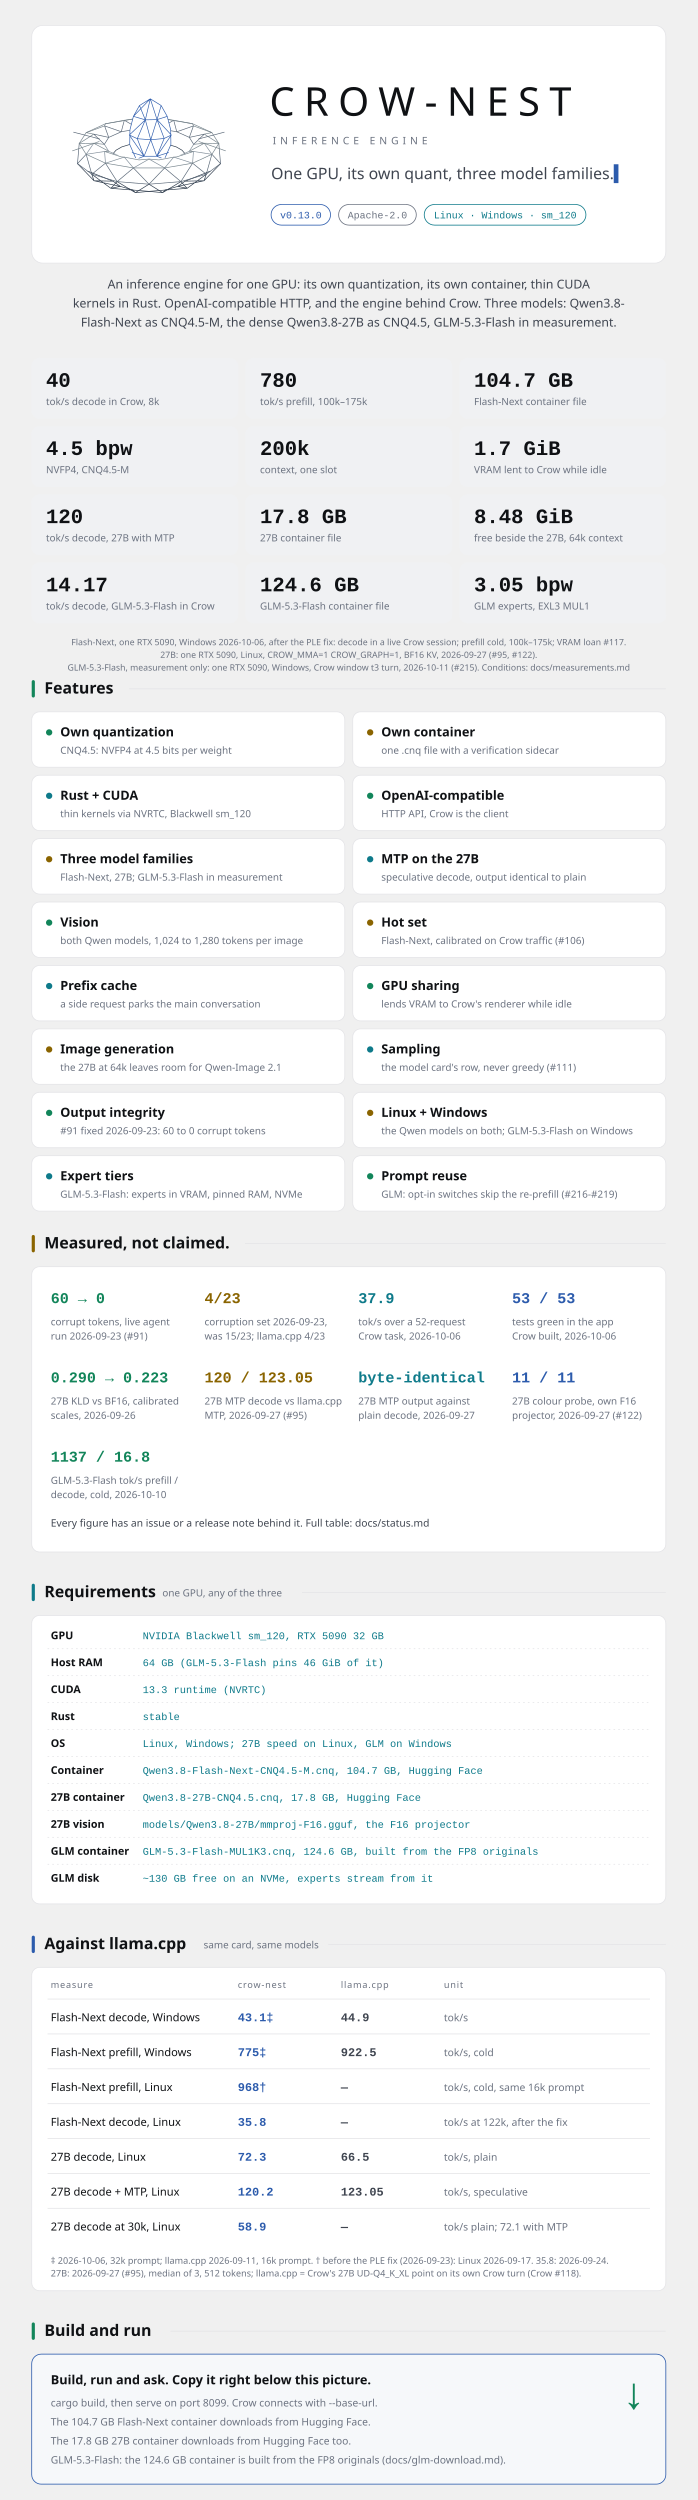
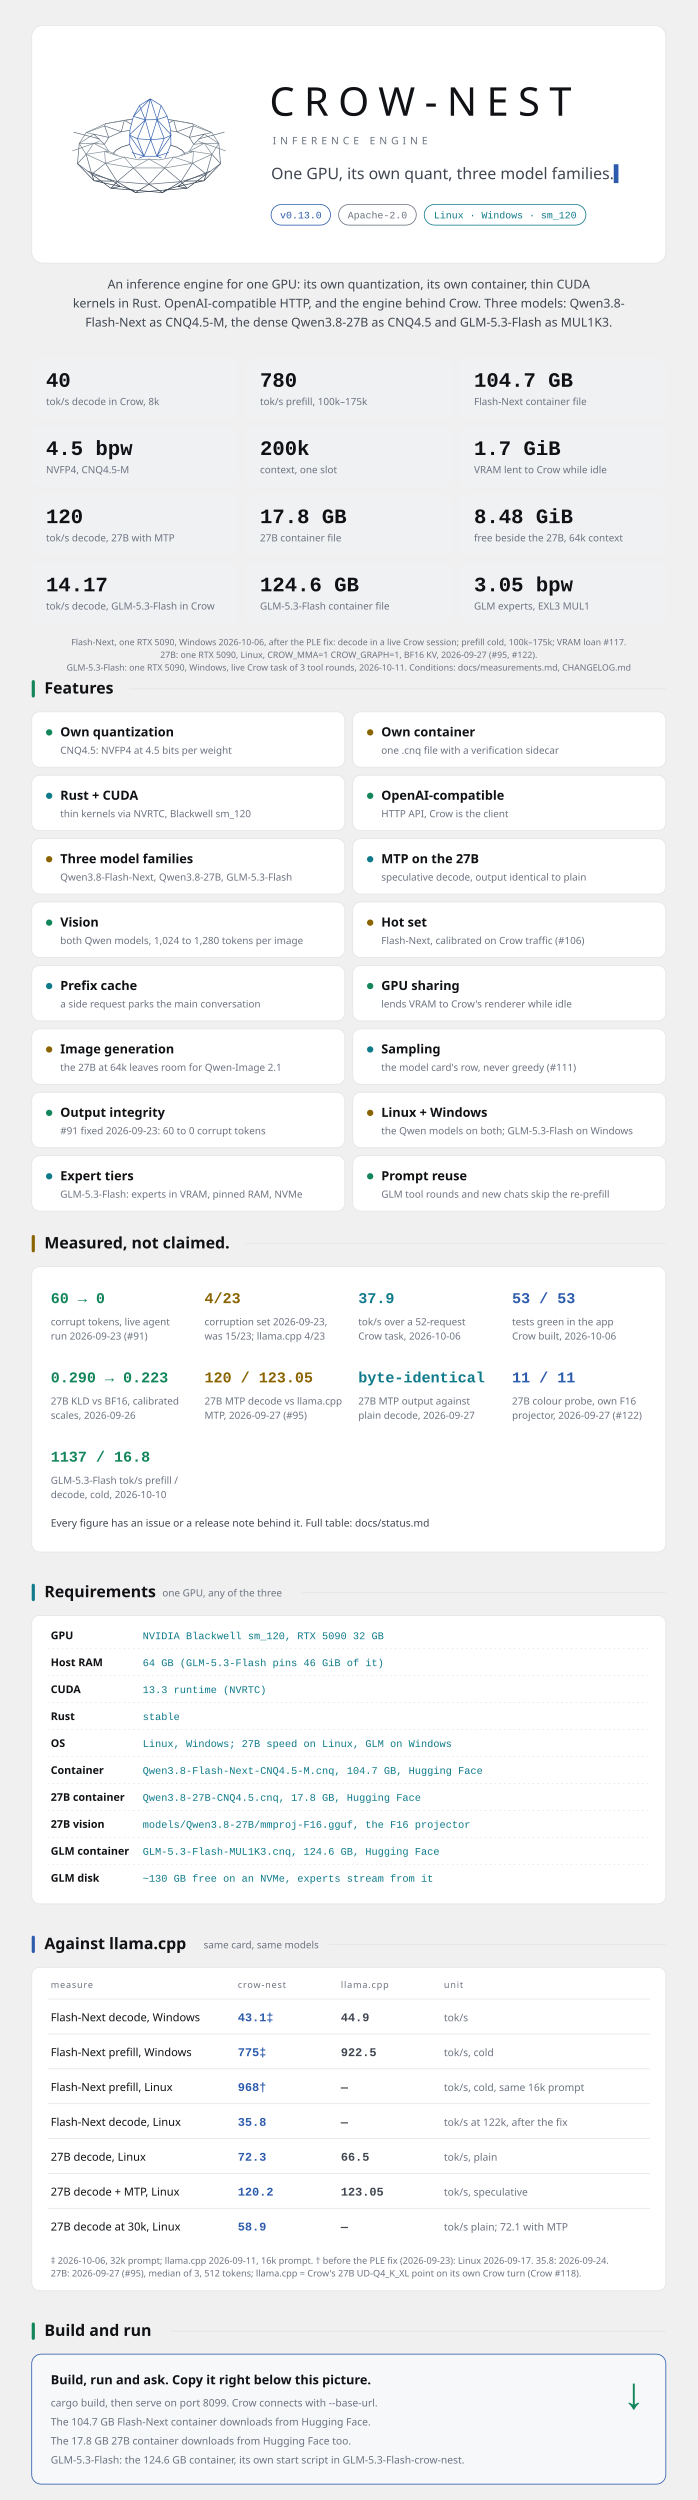
<svg xmlns="http://www.w3.org/2000/svg" viewBox="0 0 880 3154" width="880" height="3154" role="img" aria-label="crow-nest: one GPU, its own quant, three model families. Features, measurements, requirements.">
  <rect x="40" y="32" width="800" height="300" rx="14" fill="#ffffff" stroke="#e4e4e7" />
  <svg x="48" y="44" width="280" height="280" viewBox="0 0 1024 1024">
    <defs>
      <clipPath id="noegg">
        <path clip-rule="evenodd" d="M0 0H1024V1024H0ZM518.0 295.0 568.2 326.0 595.7 375.6 612.5 437.6 612.7 505.8 583.0 574.0 518.0 605.0 453.0 574.0 423.3 505.8 423.5 437.6 440.3 375.6 467.8 326.0Z" />
      </clipPath>
      <clipPath id="abovefront">
        <path d="M0 0H1024V479L774.0 479.0L767.4 500.0L716.8 537.8L625.7 564.0L512.0 573.3L398.3 564.0L307.2 537.8L256.6 500.0L250.0 479.0L0 479Z" />
      </clipPath>
    </defs>
    <g fill="none" stroke-width="3" stroke-linejoin="round" stroke-linecap="round">
      <path stroke="#283647" clip-path="url(#noegg)" d="M346 548 360 532 386 517 422 506 465 499 512 497 559 499 602 506 638 517 664 532 678 548" />
      <path stroke="#75838b" d="M718 505 767 500 698 537M698 537 717 538 640 563M640 563 626 564 558 577M558 577 512 573 466 577M466 577 398 564 384 563M384 563 307 538 326 537M326 537 257 500 306 505" />
      <path stroke="#576575" clip-path="url(#noegg)" d="M306 505 257 458 326 473M326 473 307 420 384 447M384 447 398 394 466 433M466 433 512 385 558 433M558 433 626 394 640 447M640 447 717 420 698 473M698 473 767 458 718 505" />
      <path stroke="#7f8c98" d="M767 500 802 551 717 538M717 538 713 592 626 564M626 564 584 614 512 573M512 573 440 614 398 564M398 564 311 592 307 538M307 538 222 551 257 500" />
      <path stroke="#75838b" clip-path="url(#noegg)" d="M257 500 190 501 257 458M257 458 222 451 307 420M307 420 311 410 398 394M398 394 440 388 512 385M512 385 584 388 626 394M626 394 713 410 717 420M717 420 802 451 767 458M767 458 834 501 767 500" />
      <path stroke="#576575" d="M834 501 842 594 802 551M802 551 776 643 713 592M713 592 659 677 584 614M584 614 512 689 440 614M440 614 365 677 311 592M311 592 248 643 222 551M222 551 182 594 190 501" />
      <path stroke="#283647" d="M842 594 766 673 776 643M776 643 688 708 659 677M659 677 575 728 512 689M512 689 449 728 365 677M365 677 336 708 248 643M248 643 258 673 182 594M794 629 678 675 766 673M766 673 645 699 688 708M688 708 586 716 575 728M575 728 512 722 449 728M449 728 438 716 336 708M336 708 379 699 258 673M258 673 346 675 230 629" />
      <path stroke="#576575" clip-path="url(#noegg)" d="M306 505 326 473 384 447 466 433 558 433 640 447 698 473 718 505" />
      <path stroke="#7f8c98" clip-path="url(#abovefront)" d="M718 505 698 537 640 563 558 577 466 577 384 563 326 537 306 505" />
      <path stroke="#75838b" clip-path="url(#noegg)" d="M190 501 222 451 311 410 440 388 584 388 713 410 802 451 834 501" />
      <path stroke="#75838b" d="M834 501 802 551 713 592 584 614 440 614 311 592 222 551 190 501" />
      <path stroke="#576575" d="M842 594 776 643 659 677 512 689 365 677 248 643 182 594" />
      <path stroke="#283647" d="M678 675 645 699 586 716 512 722 438 716 379 699 346 675" />
      <path stroke="#2c5bac" clip-path="url(#abovefront)" d="M440 376 495 392 549 391 596 376M421 462 458 479 520 484 582 478 615 462M434 543 489 560 548 560 602 543M440 376 518 295 495 392M518 295 549 391M468 326 495 392M568 326 549 391M421 462 495 392 458 479M495 392 520 484 549 391 582 478M549 391 615 462M458 479 489 560 520 484 548 560 582 478M421 462 489 560M615 462 548 560M489 560 453 574M548 560 583 574M518 295 568 326 596 376 612 438 613 506 583 574 518 605 453 574 423 506 424 438 440 376 468 326 518 295" />
      <path stroke="#75838b" d="M742 492 865 535" />
      <path stroke="#576575" clip-path="url(#noegg)" d="M741 480 859 449" />
      <path stroke="#75838b" d="M282 492 159 535" />
      <path stroke="#576575" clip-path="url(#noegg)" d="M283 480 164 449" />
    </g>
  </svg>
  <text x="340" y="146" font-family="-apple-system,BlinkMacSystemFont,'Segoe UI','Noto Sans',Helvetica,Arial,sans-serif" font-size="50" font-weight="300" fill="#0f1114" text-anchor="start" letter-spacing="12">CROW-NEST</text>
  <text x="344" y="182" font-family="-apple-system,BlinkMacSystemFont,'Segoe UI','Noto Sans',Helvetica,Arial,sans-serif" font-size="13" font-weight="400" fill="#6b7280" text-anchor="start" letter-spacing="5">INFERENCE ENGINE</text>
  <text x="342" y="226" font-family="-apple-system,BlinkMacSystemFont,'Segoe UI','Noto Sans',Helvetica,Arial,sans-serif" font-size="20" fill="#3f4550">One GPU, its own quant, three model families.<tspan fill="#2c5bac">▍<animate attributeName="opacity" values="1;1;0;0" keyTimes="0;.5;.5;1" dur="1.1s" repeatCount="indefinite" />
    </tspan>
  </text>
  <rect x="342" y="258" width="75" height="26" rx="13" fill="none" stroke="#2c5bac" />
  <text x="379.6" y="275.5" font-family="ui-monospace,SFMono-Regular,'SF Mono',Menlo,Consolas,'Liberation Mono',monospace" font-size="12.5" font-weight="400" fill="#2c5bac" text-anchor="middle" letter-spacing="0">v0.13.0</text>
  <rect x="427.2" y="258" width="98" height="26" rx="13" fill="none" stroke="#6b7280" />
  <text x="476.2" y="275.5" font-family="ui-monospace,SFMono-Regular,'SF Mono',Menlo,Consolas,'Liberation Mono',monospace" font-size="12.5" font-weight="400" fill="#6b7280" text-anchor="middle" letter-spacing="0">Apache-2.0</text>
  <rect x="535.2" y="258" width="204" height="26" rx="13" fill="none" stroke="#0e7a8a" />
  <text x="637.4" y="275.5" font-family="ui-monospace,SFMono-Regular,'SF Mono',Menlo,Consolas,'Liberation Mono',monospace" font-size="12.5" font-weight="400" fill="#0e7a8a" text-anchor="middle" letter-spacing="0">Linux · Windows · sm_120</text>
  <text x="440.0" y="364" font-family="-apple-system,BlinkMacSystemFont,'Segoe UI','Noto Sans',Helvetica,Arial,sans-serif" font-size="15.5" font-weight="400" fill="#3f4550" text-anchor="middle" letter-spacing="0">An inference engine for one GPU: its own quantization, its own container, thin CUDA</text>
  <text x="440.0" y="388" font-family="-apple-system,BlinkMacSystemFont,'Segoe UI','Noto Sans',Helvetica,Arial,sans-serif" font-size="15.5" font-weight="400" fill="#3f4550" text-anchor="middle" letter-spacing="0">kernels in Rust. OpenAI-compatible HTTP, and the engine behind Crow. Three models: Qwen3.8-</text>
-   <text x="440.0" y="412" font-family="-apple-system,BlinkMacSystemFont,'Segoe UI','Noto Sans',Helvetica,Arial,sans-serif" font-size="15.5" font-weight="400" fill="#3f4550" text-anchor="middle" letter-spacing="0">Flash-Next as CNQ4.5-M, the dense Qwen3.8-27B as CNQ4.5, GLM-5.3-Flash in measurement.</text>
+   <text x="440.0" y="412" font-family="-apple-system,BlinkMacSystemFont,'Segoe UI','Noto Sans',Helvetica,Arial,sans-serif" font-size="15.5" font-weight="400" fill="#3f4550" text-anchor="middle" letter-spacing="0">Flash-Next as CNQ4.5-M, the dense Qwen3.8-27B as CNQ4.5 and GLM-5.3-Flash as MUL1K3.</text>
  <rect x="40" y="452" width="260" height="76" rx="10" fill="#f0f1f3" stroke="#f0f1f3" />
  <text x="58" y="488" font-family="ui-monospace,SFMono-Regular,'SF Mono',Menlo,Consolas,'Liberation Mono',monospace" font-size="26" font-weight="600" fill="#0f1114" text-anchor="start" letter-spacing="0">40</text>
  <text x="58" y="511" font-family="-apple-system,BlinkMacSystemFont,'Segoe UI','Noto Sans',Helvetica,Arial,sans-serif" font-size="12.5" font-weight="400" fill="#6b7280" text-anchor="start" letter-spacing="0">tok/s decode in Crow, 8k</text>
  <rect x="310" y="452" width="260" height="76" rx="10" fill="#f0f1f3" stroke="#f0f1f3" />
  <text x="328" y="488" font-family="ui-monospace,SFMono-Regular,'SF Mono',Menlo,Consolas,'Liberation Mono',monospace" font-size="26" font-weight="600" fill="#0f1114" text-anchor="start" letter-spacing="0">780</text>
  <text x="328" y="511" font-family="-apple-system,BlinkMacSystemFont,'Segoe UI','Noto Sans',Helvetica,Arial,sans-serif" font-size="12.5" font-weight="400" fill="#6b7280" text-anchor="start" letter-spacing="0">tok/s prefill, 100k–175k</text>
  <rect x="580" y="452" width="260" height="76" rx="10" fill="#f0f1f3" stroke="#f0f1f3" />
  <text x="598" y="488" font-family="ui-monospace,SFMono-Regular,'SF Mono',Menlo,Consolas,'Liberation Mono',monospace" font-size="26" font-weight="600" fill="#0f1114" text-anchor="start" letter-spacing="0">104.7 GB</text>
  <text x="598" y="511" font-family="-apple-system,BlinkMacSystemFont,'Segoe UI','Noto Sans',Helvetica,Arial,sans-serif" font-size="12.5" font-weight="400" fill="#6b7280" text-anchor="start" letter-spacing="0">Flash-Next container file</text>
  <rect x="40" y="538" width="260" height="76" rx="10" fill="#f0f1f3" stroke="#f0f1f3" />
  <text x="58" y="574" font-family="ui-monospace,SFMono-Regular,'SF Mono',Menlo,Consolas,'Liberation Mono',monospace" font-size="26" font-weight="600" fill="#0f1114" text-anchor="start" letter-spacing="0">4.5 bpw</text>
  <text x="58" y="597" font-family="-apple-system,BlinkMacSystemFont,'Segoe UI','Noto Sans',Helvetica,Arial,sans-serif" font-size="12.5" font-weight="400" fill="#6b7280" text-anchor="start" letter-spacing="0">NVFP4, CNQ4.5-M</text>
  <rect x="310" y="538" width="260" height="76" rx="10" fill="#f0f1f3" stroke="#f0f1f3" />
  <text x="328" y="574" font-family="ui-monospace,SFMono-Regular,'SF Mono',Menlo,Consolas,'Liberation Mono',monospace" font-size="26" font-weight="600" fill="#0f1114" text-anchor="start" letter-spacing="0">200k</text>
  <text x="328" y="597" font-family="-apple-system,BlinkMacSystemFont,'Segoe UI','Noto Sans',Helvetica,Arial,sans-serif" font-size="12.5" font-weight="400" fill="#6b7280" text-anchor="start" letter-spacing="0">context, one slot</text>
  <rect x="580" y="538" width="260" height="76" rx="10" fill="#f0f1f3" stroke="#f0f1f3" />
  <text x="598" y="574" font-family="ui-monospace,SFMono-Regular,'SF Mono',Menlo,Consolas,'Liberation Mono',monospace" font-size="26" font-weight="600" fill="#0f1114" text-anchor="start" letter-spacing="0">1.7 GiB</text>
  <text x="598" y="597" font-family="-apple-system,BlinkMacSystemFont,'Segoe UI','Noto Sans',Helvetica,Arial,sans-serif" font-size="12.5" font-weight="400" fill="#6b7280" text-anchor="start" letter-spacing="0">VRAM lent to Crow while idle</text>
  <rect x="40" y="624" width="260" height="76" rx="10" fill="#f0f1f3" stroke="#f0f1f3" />
  <text x="58" y="660" font-family="ui-monospace,SFMono-Regular,'SF Mono',Menlo,Consolas,'Liberation Mono',monospace" font-size="26" font-weight="600" fill="#0f1114" text-anchor="start" letter-spacing="0">120</text>
  <text x="58" y="683" font-family="-apple-system,BlinkMacSystemFont,'Segoe UI','Noto Sans',Helvetica,Arial,sans-serif" font-size="12.5" font-weight="400" fill="#6b7280" text-anchor="start" letter-spacing="0">tok/s decode, 27B with MTP</text>
  <rect x="310" y="624" width="260" height="76" rx="10" fill="#f0f1f3" stroke="#f0f1f3" />
  <text x="328" y="660" font-family="ui-monospace,SFMono-Regular,'SF Mono',Menlo,Consolas,'Liberation Mono',monospace" font-size="26" font-weight="600" fill="#0f1114" text-anchor="start" letter-spacing="0">17.8 GB</text>
  <text x="328" y="683" font-family="-apple-system,BlinkMacSystemFont,'Segoe UI','Noto Sans',Helvetica,Arial,sans-serif" font-size="12.5" font-weight="400" fill="#6b7280" text-anchor="start" letter-spacing="0">27B container file</text>
  <rect x="580" y="624" width="260" height="76" rx="10" fill="#f0f1f3" stroke="#f0f1f3" />
  <text x="598" y="660" font-family="ui-monospace,SFMono-Regular,'SF Mono',Menlo,Consolas,'Liberation Mono',monospace" font-size="26" font-weight="600" fill="#0f1114" text-anchor="start" letter-spacing="0">8.48 GiB</text>
  <text x="598" y="683" font-family="-apple-system,BlinkMacSystemFont,'Segoe UI','Noto Sans',Helvetica,Arial,sans-serif" font-size="12.5" font-weight="400" fill="#6b7280" text-anchor="start" letter-spacing="0">free beside the 27B, 64k context</text>
  <rect x="40" y="710" width="260" height="76" rx="10" fill="#f0f1f3" stroke="#f0f1f3" />
  <text x="58" y="746" font-family="ui-monospace,SFMono-Regular,'SF Mono',Menlo,Consolas,'Liberation Mono',monospace" font-size="26" font-weight="600" fill="#0f1114" text-anchor="start" letter-spacing="0">14.17</text>
  <text x="58" y="769" font-family="-apple-system,BlinkMacSystemFont,'Segoe UI','Noto Sans',Helvetica,Arial,sans-serif" font-size="12.5" font-weight="400" fill="#6b7280" text-anchor="start" letter-spacing="0">tok/s decode, GLM-5.3-Flash in Crow</text>
  <rect x="310" y="710" width="260" height="76" rx="10" fill="#f0f1f3" stroke="#f0f1f3" />
  <text x="328" y="746" font-family="ui-monospace,SFMono-Regular,'SF Mono',Menlo,Consolas,'Liberation Mono',monospace" font-size="26" font-weight="600" fill="#0f1114" text-anchor="start" letter-spacing="0">124.6 GB</text>
  <text x="328" y="769" font-family="-apple-system,BlinkMacSystemFont,'Segoe UI','Noto Sans',Helvetica,Arial,sans-serif" font-size="12.5" font-weight="400" fill="#6b7280" text-anchor="start" letter-spacing="0">GLM-5.3-Flash container file</text>
  <rect x="580" y="710" width="260" height="76" rx="10" fill="#f0f1f3" stroke="#f0f1f3" />
  <text x="598" y="746" font-family="ui-monospace,SFMono-Regular,'SF Mono',Menlo,Consolas,'Liberation Mono',monospace" font-size="26" font-weight="600" fill="#0f1114" text-anchor="start" letter-spacing="0">3.05 bpw</text>
  <text x="598" y="769" font-family="-apple-system,BlinkMacSystemFont,'Segoe UI','Noto Sans',Helvetica,Arial,sans-serif" font-size="12.5" font-weight="400" fill="#6b7280" text-anchor="start" letter-spacing="0">GLM experts, EXL3 MUL1</text>
  <text x="440.0" y="814" font-family="-apple-system,BlinkMacSystemFont,'Segoe UI','Noto Sans',Helvetica,Arial,sans-serif" font-size="11" font-weight="400" fill="#6b7280" text-anchor="middle" letter-spacing="0">Flash-Next, one RTX 5090, Windows 2026-10-06, after the PLE fix: decode in a live Crow session; prefill cold, 100k–175k; VRAM loan #117.</text>
  <text x="440.0" y="830" font-family="-apple-system,BlinkMacSystemFont,'Segoe UI','Noto Sans',Helvetica,Arial,sans-serif" font-size="11" font-weight="400" fill="#6b7280" text-anchor="middle" letter-spacing="0">27B: one RTX 5090, Linux, CROW_MMA=1 CROW_GRAPH=1, BF16 KV, 2026-09-27 (#95, #122).</text>
-   <text x="440.0" y="846" font-family="-apple-system,BlinkMacSystemFont,'Segoe UI','Noto Sans',Helvetica,Arial,sans-serif" font-size="11" font-weight="400" fill="#6b7280" text-anchor="middle" letter-spacing="0">GLM-5.3-Flash, measurement only: one RTX 5090, Windows, Crow window t3 turn, 2026-10-11 (#215). Conditions: docs/measurements.md</text>
+   <text x="440.0" y="846" font-family="-apple-system,BlinkMacSystemFont,'Segoe UI','Noto Sans',Helvetica,Arial,sans-serif" font-size="11" font-weight="400" fill="#6b7280" text-anchor="middle" letter-spacing="0">GLM-5.3-Flash: one RTX 5090, Windows, live Crow task of 3 tool rounds, 2026-10-11. Conditions: docs/measurements.md, CHANGELOG.md</text>
  <rect x="40" y="858" width="4" height="22" rx="2" fill="#12855a" />
  <text x="56" y="875" font-family="-apple-system,BlinkMacSystemFont,'Segoe UI','Noto Sans',Helvetica,Arial,sans-serif" font-size="20" font-weight="600" fill="#0f1114" text-anchor="start" letter-spacing="0">Features</text>
  <line x1="163" y1="869" x2="840" y2="869" stroke="#e4e4e7" />
  <rect x="40" y="898" width="395" height="70" rx="10" fill="#ffffff" stroke="#e4e4e7" />
  <circle cx="62" cy="924" r="4" fill="#12855a" />
  <text x="76" y="929" font-family="-apple-system,BlinkMacSystemFont,'Segoe UI','Noto Sans',Helvetica,Arial,sans-serif" font-size="16" font-weight="600" fill="#0f1114" text-anchor="start" letter-spacing="0">Own quantization</text>
  <text x="76" y="951" font-family="-apple-system,BlinkMacSystemFont,'Segoe UI','Noto Sans',Helvetica,Arial,sans-serif" font-size="12.5" font-weight="400" fill="#6b7280" text-anchor="start" letter-spacing="0">CNQ4.5: NVFP4 at 4.5 bits per weight</text>
  <rect x="445" y="898" width="395" height="70" rx="10" fill="#ffffff" stroke="#e4e4e7" />
  <circle cx="467" cy="924" r="4" fill="#8a6400" />
  <text x="481" y="929" font-family="-apple-system,BlinkMacSystemFont,'Segoe UI','Noto Sans',Helvetica,Arial,sans-serif" font-size="16" font-weight="600" fill="#0f1114" text-anchor="start" letter-spacing="0">Own container</text>
  <text x="481" y="951" font-family="-apple-system,BlinkMacSystemFont,'Segoe UI','Noto Sans',Helvetica,Arial,sans-serif" font-size="12.5" font-weight="400" fill="#6b7280" text-anchor="start" letter-spacing="0">one .cnq file with a verification sidecar</text>
  <rect x="40" y="978" width="395" height="70" rx="10" fill="#ffffff" stroke="#e4e4e7" />
  <circle cx="62" cy="1004" r="4" fill="#0e7a8a" />
  <text x="76" y="1009" font-family="-apple-system,BlinkMacSystemFont,'Segoe UI','Noto Sans',Helvetica,Arial,sans-serif" font-size="16" font-weight="600" fill="#0f1114" text-anchor="start" letter-spacing="0">Rust + CUDA</text>
  <text x="76" y="1031" font-family="-apple-system,BlinkMacSystemFont,'Segoe UI','Noto Sans',Helvetica,Arial,sans-serif" font-size="12.5" font-weight="400" fill="#6b7280" text-anchor="start" letter-spacing="0">thin kernels via NVRTC, Blackwell sm_120</text>
  <rect x="445" y="978" width="395" height="70" rx="10" fill="#ffffff" stroke="#e4e4e7" />
  <circle cx="467" cy="1004" r="4" fill="#12855a" />
  <text x="481" y="1009" font-family="-apple-system,BlinkMacSystemFont,'Segoe UI','Noto Sans',Helvetica,Arial,sans-serif" font-size="16" font-weight="600" fill="#0f1114" text-anchor="start" letter-spacing="0">OpenAI-compatible</text>
  <text x="481" y="1031" font-family="-apple-system,BlinkMacSystemFont,'Segoe UI','Noto Sans',Helvetica,Arial,sans-serif" font-size="12.5" font-weight="400" fill="#6b7280" text-anchor="start" letter-spacing="0">HTTP API, Crow is the client</text>
  <rect x="40" y="1058" width="395" height="70" rx="10" fill="#ffffff" stroke="#e4e4e7" />
  <circle cx="62" cy="1084" r="4" fill="#8a6400" />
  <text x="76" y="1089" font-family="-apple-system,BlinkMacSystemFont,'Segoe UI','Noto Sans',Helvetica,Arial,sans-serif" font-size="16" font-weight="600" fill="#0f1114" text-anchor="start" letter-spacing="0">Three model families</text>
-   <text x="76" y="1111" font-family="-apple-system,BlinkMacSystemFont,'Segoe UI','Noto Sans',Helvetica,Arial,sans-serif" font-size="12.5" font-weight="400" fill="#6b7280" text-anchor="start" letter-spacing="0">Flash-Next, 27B; GLM-5.3-Flash in measurement</text>
+   <text x="76" y="1111" font-family="-apple-system,BlinkMacSystemFont,'Segoe UI','Noto Sans',Helvetica,Arial,sans-serif" font-size="12.5" font-weight="400" fill="#6b7280" text-anchor="start" letter-spacing="0">Qwen3.8-Flash-Next, Qwen3.8-27B, GLM-5.3-Flash</text>
  <rect x="445" y="1058" width="395" height="70" rx="10" fill="#ffffff" stroke="#e4e4e7" />
  <circle cx="467" cy="1084" r="4" fill="#0e7a8a" />
  <text x="481" y="1089" font-family="-apple-system,BlinkMacSystemFont,'Segoe UI','Noto Sans',Helvetica,Arial,sans-serif" font-size="16" font-weight="600" fill="#0f1114" text-anchor="start" letter-spacing="0">MTP on the 27B</text>
  <text x="481" y="1111" font-family="-apple-system,BlinkMacSystemFont,'Segoe UI','Noto Sans',Helvetica,Arial,sans-serif" font-size="12.5" font-weight="400" fill="#6b7280" text-anchor="start" letter-spacing="0">speculative decode, output identical to plain</text>
  <rect x="40" y="1138" width="395" height="70" rx="10" fill="#ffffff" stroke="#e4e4e7" />
  <circle cx="62" cy="1164" r="4" fill="#12855a" />
  <text x="76" y="1169" font-family="-apple-system,BlinkMacSystemFont,'Segoe UI','Noto Sans',Helvetica,Arial,sans-serif" font-size="16" font-weight="600" fill="#0f1114" text-anchor="start" letter-spacing="0">Vision</text>
  <text x="76" y="1191" font-family="-apple-system,BlinkMacSystemFont,'Segoe UI','Noto Sans',Helvetica,Arial,sans-serif" font-size="12.5" font-weight="400" fill="#6b7280" text-anchor="start" letter-spacing="0">both Qwen models, 1,024 to 1,280 tokens per image</text>
  <rect x="445" y="1138" width="395" height="70" rx="10" fill="#ffffff" stroke="#e4e4e7" />
  <circle cx="467" cy="1164" r="4" fill="#8a6400" />
  <text x="481" y="1169" font-family="-apple-system,BlinkMacSystemFont,'Segoe UI','Noto Sans',Helvetica,Arial,sans-serif" font-size="16" font-weight="600" fill="#0f1114" text-anchor="start" letter-spacing="0">Hot set</text>
  <text x="481" y="1191" font-family="-apple-system,BlinkMacSystemFont,'Segoe UI','Noto Sans',Helvetica,Arial,sans-serif" font-size="12.5" font-weight="400" fill="#6b7280" text-anchor="start" letter-spacing="0">Flash-Next, calibrated on Crow traffic (#106)</text>
  <rect x="40" y="1218" width="395" height="70" rx="10" fill="#ffffff" stroke="#e4e4e7" />
  <circle cx="62" cy="1244" r="4" fill="#0e7a8a" />
  <text x="76" y="1249" font-family="-apple-system,BlinkMacSystemFont,'Segoe UI','Noto Sans',Helvetica,Arial,sans-serif" font-size="16" font-weight="600" fill="#0f1114" text-anchor="start" letter-spacing="0">Prefix cache</text>
  <text x="76" y="1271" font-family="-apple-system,BlinkMacSystemFont,'Segoe UI','Noto Sans',Helvetica,Arial,sans-serif" font-size="12.5" font-weight="400" fill="#6b7280" text-anchor="start" letter-spacing="0">a side request parks the main conversation</text>
  <rect x="445" y="1218" width="395" height="70" rx="10" fill="#ffffff" stroke="#e4e4e7" />
  <circle cx="467" cy="1244" r="4" fill="#12855a" />
  <text x="481" y="1249" font-family="-apple-system,BlinkMacSystemFont,'Segoe UI','Noto Sans',Helvetica,Arial,sans-serif" font-size="16" font-weight="600" fill="#0f1114" text-anchor="start" letter-spacing="0">GPU sharing</text>
  <text x="481" y="1271" font-family="-apple-system,BlinkMacSystemFont,'Segoe UI','Noto Sans',Helvetica,Arial,sans-serif" font-size="12.5" font-weight="400" fill="#6b7280" text-anchor="start" letter-spacing="0">lends VRAM to Crow's renderer while idle</text>
  <rect x="40" y="1298" width="395" height="70" rx="10" fill="#ffffff" stroke="#e4e4e7" />
  <circle cx="62" cy="1324" r="4" fill="#8a6400" />
  <text x="76" y="1329" font-family="-apple-system,BlinkMacSystemFont,'Segoe UI','Noto Sans',Helvetica,Arial,sans-serif" font-size="16" font-weight="600" fill="#0f1114" text-anchor="start" letter-spacing="0">Image generation</text>
  <text x="76" y="1351" font-family="-apple-system,BlinkMacSystemFont,'Segoe UI','Noto Sans',Helvetica,Arial,sans-serif" font-size="12.5" font-weight="400" fill="#6b7280" text-anchor="start" letter-spacing="0">the 27B at 64k leaves room for Qwen-Image 2.1</text>
  <rect x="445" y="1298" width="395" height="70" rx="10" fill="#ffffff" stroke="#e4e4e7" />
  <circle cx="467" cy="1324" r="4" fill="#0e7a8a" />
  <text x="481" y="1329" font-family="-apple-system,BlinkMacSystemFont,'Segoe UI','Noto Sans',Helvetica,Arial,sans-serif" font-size="16" font-weight="600" fill="#0f1114" text-anchor="start" letter-spacing="0">Sampling</text>
  <text x="481" y="1351" font-family="-apple-system,BlinkMacSystemFont,'Segoe UI','Noto Sans',Helvetica,Arial,sans-serif" font-size="12.5" font-weight="400" fill="#6b7280" text-anchor="start" letter-spacing="0">the model card's row, never greedy (#111)</text>
  <rect x="40" y="1378" width="395" height="70" rx="10" fill="#ffffff" stroke="#e4e4e7" />
  <circle cx="62" cy="1404" r="4" fill="#12855a" />
  <text x="76" y="1409" font-family="-apple-system,BlinkMacSystemFont,'Segoe UI','Noto Sans',Helvetica,Arial,sans-serif" font-size="16" font-weight="600" fill="#0f1114" text-anchor="start" letter-spacing="0">Output integrity</text>
  <text x="76" y="1431" font-family="-apple-system,BlinkMacSystemFont,'Segoe UI','Noto Sans',Helvetica,Arial,sans-serif" font-size="12.5" font-weight="400" fill="#6b7280" text-anchor="start" letter-spacing="0">#91 fixed 2026-09-23: 60 to 0 corrupt tokens</text>
  <rect x="445" y="1378" width="395" height="70" rx="10" fill="#ffffff" stroke="#e4e4e7" />
  <circle cx="467" cy="1404" r="4" fill="#8a6400" />
  <text x="481" y="1409" font-family="-apple-system,BlinkMacSystemFont,'Segoe UI','Noto Sans',Helvetica,Arial,sans-serif" font-size="16" font-weight="600" fill="#0f1114" text-anchor="start" letter-spacing="0">Linux + Windows</text>
  <text x="481" y="1431" font-family="-apple-system,BlinkMacSystemFont,'Segoe UI','Noto Sans',Helvetica,Arial,sans-serif" font-size="12.5" font-weight="400" fill="#6b7280" text-anchor="start" letter-spacing="0">the Qwen models on both; GLM-5.3-Flash on Windows</text>
  <rect x="40" y="1458" width="395" height="70" rx="10" fill="#ffffff" stroke="#e4e4e7" />
  <circle cx="62" cy="1484" r="4" fill="#0e7a8a" />
  <text x="76" y="1489" font-family="-apple-system,BlinkMacSystemFont,'Segoe UI','Noto Sans',Helvetica,Arial,sans-serif" font-size="16" font-weight="600" fill="#0f1114" text-anchor="start" letter-spacing="0">Expert tiers</text>
  <text x="76" y="1511" font-family="-apple-system,BlinkMacSystemFont,'Segoe UI','Noto Sans',Helvetica,Arial,sans-serif" font-size="12.5" font-weight="400" fill="#6b7280" text-anchor="start" letter-spacing="0">GLM-5.3-Flash: experts in VRAM, pinned RAM, NVMe</text>
  <rect x="445" y="1458" width="395" height="70" rx="10" fill="#ffffff" stroke="#e4e4e7" />
  <circle cx="467" cy="1484" r="4" fill="#12855a" />
  <text x="481" y="1489" font-family="-apple-system,BlinkMacSystemFont,'Segoe UI','Noto Sans',Helvetica,Arial,sans-serif" font-size="16" font-weight="600" fill="#0f1114" text-anchor="start" letter-spacing="0">Prompt reuse</text>
-   <text x="481" y="1511" font-family="-apple-system,BlinkMacSystemFont,'Segoe UI','Noto Sans',Helvetica,Arial,sans-serif" font-size="12.5" font-weight="400" fill="#6b7280" text-anchor="start" letter-spacing="0">GLM: opt-in switches skip the re-prefill (#216-#219)</text>
+   <text x="481" y="1511" font-family="-apple-system,BlinkMacSystemFont,'Segoe UI','Noto Sans',Helvetica,Arial,sans-serif" font-size="12.5" font-weight="400" fill="#6b7280" text-anchor="start" letter-spacing="0">GLM tool rounds and new chats skip the re-prefill</text>
  <rect x="40" y="1558" width="4" height="22" rx="2" fill="#8a6400" />
  <text x="56" y="1575" font-family="-apple-system,BlinkMacSystemFont,'Segoe UI','Noto Sans',Helvetica,Arial,sans-serif" font-size="20" font-weight="600" fill="#0f1114" text-anchor="start" letter-spacing="0">Measured, not claimed.</text>
  <line x1="309" y1="1569" x2="840" y2="1569" stroke="#e4e4e7" />
  <rect x="40" y="1598" width="800" height="360" rx="10" fill="#ffffff" stroke="#e4e4e7" />
  <text x="64" y="1644" font-family="ui-monospace,SFMono-Regular,'SF Mono',Menlo,Consolas,'Liberation Mono',monospace" font-size="19" font-weight="600" fill="#12855a" text-anchor="start" letter-spacing="0">60 → 0</text>
  <text x="64" y="1672" font-family="-apple-system,BlinkMacSystemFont,'Segoe UI','Noto Sans',Helvetica,Arial,sans-serif" font-size="12.5" font-weight="400" fill="#6b7280" text-anchor="start" letter-spacing="0">corrupt tokens, live agent</text>
  <text x="64" y="1690" font-family="-apple-system,BlinkMacSystemFont,'Segoe UI','Noto Sans',Helvetica,Arial,sans-serif" font-size="12.5" font-weight="400" fill="#6b7280" text-anchor="start" letter-spacing="0">run 2026-09-23 (#91)</text>
  <text x="258" y="1644" font-family="ui-monospace,SFMono-Regular,'SF Mono',Menlo,Consolas,'Liberation Mono',monospace" font-size="19" font-weight="600" fill="#8a6400" text-anchor="start" letter-spacing="0">4/23</text>
  <text x="258" y="1672" font-family="-apple-system,BlinkMacSystemFont,'Segoe UI','Noto Sans',Helvetica,Arial,sans-serif" font-size="12.5" font-weight="400" fill="#6b7280" text-anchor="start" letter-spacing="0">corruption set 2026-09-23,</text>
  <text x="258" y="1690" font-family="-apple-system,BlinkMacSystemFont,'Segoe UI','Noto Sans',Helvetica,Arial,sans-serif" font-size="12.5" font-weight="400" fill="#6b7280" text-anchor="start" letter-spacing="0">was 15/23; llama.cpp 4/23</text>
  <text x="452" y="1644" font-family="ui-monospace,SFMono-Regular,'SF Mono',Menlo,Consolas,'Liberation Mono',monospace" font-size="19" font-weight="600" fill="#0e7a8a" text-anchor="start" letter-spacing="0">37.9</text>
  <text x="452" y="1672" font-family="-apple-system,BlinkMacSystemFont,'Segoe UI','Noto Sans',Helvetica,Arial,sans-serif" font-size="12.5" font-weight="400" fill="#6b7280" text-anchor="start" letter-spacing="0">tok/s over a 52-request</text>
  <text x="452" y="1690" font-family="-apple-system,BlinkMacSystemFont,'Segoe UI','Noto Sans',Helvetica,Arial,sans-serif" font-size="12.5" font-weight="400" fill="#6b7280" text-anchor="start" letter-spacing="0">Crow task, 2026-10-06</text>
  <text x="646" y="1644" font-family="ui-monospace,SFMono-Regular,'SF Mono',Menlo,Consolas,'Liberation Mono',monospace" font-size="19" font-weight="600" fill="#2c5bac" text-anchor="start" letter-spacing="0">53 / 53</text>
  <text x="646" y="1672" font-family="-apple-system,BlinkMacSystemFont,'Segoe UI','Noto Sans',Helvetica,Arial,sans-serif" font-size="12.5" font-weight="400" fill="#6b7280" text-anchor="start" letter-spacing="0">tests green in the app</text>
  <text x="646" y="1690" font-family="-apple-system,BlinkMacSystemFont,'Segoe UI','Noto Sans',Helvetica,Arial,sans-serif" font-size="12.5" font-weight="400" fill="#6b7280" text-anchor="start" letter-spacing="0">Crow built, 2026-10-06</text>
  <text x="64" y="1744" font-family="ui-monospace,SFMono-Regular,'SF Mono',Menlo,Consolas,'Liberation Mono',monospace" font-size="19" font-weight="600" fill="#12855a" text-anchor="start" letter-spacing="0">0.290 → 0.223</text>
  <text x="64" y="1772" font-family="-apple-system,BlinkMacSystemFont,'Segoe UI','Noto Sans',Helvetica,Arial,sans-serif" font-size="12.5" font-weight="400" fill="#6b7280" text-anchor="start" letter-spacing="0">27B KLD vs BF16, calibrated</text>
  <text x="64" y="1790" font-family="-apple-system,BlinkMacSystemFont,'Segoe UI','Noto Sans',Helvetica,Arial,sans-serif" font-size="12.5" font-weight="400" fill="#6b7280" text-anchor="start" letter-spacing="0">scales, 2026-09-26</text>
  <text x="258" y="1744" font-family="ui-monospace,SFMono-Regular,'SF Mono',Menlo,Consolas,'Liberation Mono',monospace" font-size="19" font-weight="600" fill="#8a6400" text-anchor="start" letter-spacing="0">120 / 123.05</text>
  <text x="258" y="1772" font-family="-apple-system,BlinkMacSystemFont,'Segoe UI','Noto Sans',Helvetica,Arial,sans-serif" font-size="12.5" font-weight="400" fill="#6b7280" text-anchor="start" letter-spacing="0">27B MTP decode vs llama.cpp</text>
  <text x="258" y="1790" font-family="-apple-system,BlinkMacSystemFont,'Segoe UI','Noto Sans',Helvetica,Arial,sans-serif" font-size="12.5" font-weight="400" fill="#6b7280" text-anchor="start" letter-spacing="0">MTP, 2026-09-27 (#95)</text>
  <text x="452" y="1744" font-family="ui-monospace,SFMono-Regular,'SF Mono',Menlo,Consolas,'Liberation Mono',monospace" font-size="19" font-weight="600" fill="#0e7a8a" text-anchor="start" letter-spacing="0">byte-identical</text>
  <text x="452" y="1772" font-family="-apple-system,BlinkMacSystemFont,'Segoe UI','Noto Sans',Helvetica,Arial,sans-serif" font-size="12.5" font-weight="400" fill="#6b7280" text-anchor="start" letter-spacing="0">27B MTP output against</text>
  <text x="452" y="1790" font-family="-apple-system,BlinkMacSystemFont,'Segoe UI','Noto Sans',Helvetica,Arial,sans-serif" font-size="12.5" font-weight="400" fill="#6b7280" text-anchor="start" letter-spacing="0">plain decode, 2026-09-27</text>
  <text x="646" y="1744" font-family="ui-monospace,SFMono-Regular,'SF Mono',Menlo,Consolas,'Liberation Mono',monospace" font-size="19" font-weight="600" fill="#2c5bac" text-anchor="start" letter-spacing="0">11 / 11</text>
  <text x="646" y="1772" font-family="-apple-system,BlinkMacSystemFont,'Segoe UI','Noto Sans',Helvetica,Arial,sans-serif" font-size="12.5" font-weight="400" fill="#6b7280" text-anchor="start" letter-spacing="0">27B colour probe, own F16</text>
  <text x="646" y="1790" font-family="-apple-system,BlinkMacSystemFont,'Segoe UI','Noto Sans',Helvetica,Arial,sans-serif" font-size="12.5" font-weight="400" fill="#6b7280" text-anchor="start" letter-spacing="0">projector, 2026-09-27 (#122)</text>
  <text x="64" y="1844" font-family="ui-monospace,SFMono-Regular,'SF Mono',Menlo,Consolas,'Liberation Mono',monospace" font-size="19" font-weight="600" fill="#12855a" text-anchor="start" letter-spacing="0">1137 / 16.8</text>
  <text x="64" y="1872" font-family="-apple-system,BlinkMacSystemFont,'Segoe UI','Noto Sans',Helvetica,Arial,sans-serif" font-size="12.5" font-weight="400" fill="#6b7280" text-anchor="start" letter-spacing="0">GLM-5.3-Flash tok/s prefill /</text>
  <text x="64" y="1890" font-family="-apple-system,BlinkMacSystemFont,'Segoe UI','Noto Sans',Helvetica,Arial,sans-serif" font-size="12.5" font-weight="400" fill="#6b7280" text-anchor="start" letter-spacing="0">decode, cold, 2026-10-10</text>
  <text x="64" y="1926" font-family="-apple-system,BlinkMacSystemFont,'Segoe UI','Noto Sans',Helvetica,Arial,sans-serif" font-size="13" font-weight="400" fill="#3f4550" text-anchor="start" letter-spacing="0">Every figure has an issue or a release note behind it. Full table: docs/status.md</text>
  <rect x="40" y="1998" width="4" height="22" rx="2" fill="#0e7a8a" />
  <text x="56" y="2015" font-family="-apple-system,BlinkMacSystemFont,'Segoe UI','Noto Sans',Helvetica,Arial,sans-serif" font-size="20" font-weight="600" fill="#0f1114" text-anchor="start" letter-spacing="0">Requirements</text>
  <text x="204.8" y="2014" font-family="-apple-system,BlinkMacSystemFont,'Segoe UI','Noto Sans',Helvetica,Arial,sans-serif" font-size="12.5" font-weight="400" fill="#6b7280" text-anchor="start" letter-spacing="0">one GPU, any of the three</text>
  <line x1="381" y1="2009" x2="840" y2="2009" stroke="#e4e4e7" />
  <rect x="40" y="2038" width="800" height="364" rx="10" fill="#ffffff" stroke="#e4e4e7" />
  <text x="64" y="2068" font-family="-apple-system,BlinkMacSystemFont,'Segoe UI','Noto Sans',Helvetica,Arial,sans-serif" font-size="13.5" font-weight="600" fill="#0f1114" text-anchor="start" letter-spacing="0">GPU</text>
  <text x="180" y="2068" font-family="ui-monospace,SFMono-Regular,'SF Mono',Menlo,Consolas,'Liberation Mono',monospace" font-size="13" font-weight="400" fill="#0e7a8a" text-anchor="start" letter-spacing="0">NVIDIA Blackwell sm_120, RTX 5090 32 GB</text>
  <line x1="60" y1="2080" x2="820" y2="2080" stroke="#e4e4e7" stroke-dasharray="2 4" />
  <text x="64" y="2102" font-family="-apple-system,BlinkMacSystemFont,'Segoe UI','Noto Sans',Helvetica,Arial,sans-serif" font-size="13.5" font-weight="600" fill="#0f1114" text-anchor="start" letter-spacing="0">Host RAM</text>
  <text x="180" y="2102" font-family="ui-monospace,SFMono-Regular,'SF Mono',Menlo,Consolas,'Liberation Mono',monospace" font-size="13" font-weight="400" fill="#0e7a8a" text-anchor="start" letter-spacing="0">64 GB (GLM-5.3-Flash pins 46 GiB of it)</text>
  <line x1="60" y1="2114" x2="820" y2="2114" stroke="#e4e4e7" stroke-dasharray="2 4" />
  <text x="64" y="2136" font-family="-apple-system,BlinkMacSystemFont,'Segoe UI','Noto Sans',Helvetica,Arial,sans-serif" font-size="13.5" font-weight="600" fill="#0f1114" text-anchor="start" letter-spacing="0">CUDA</text>
  <text x="180" y="2136" font-family="ui-monospace,SFMono-Regular,'SF Mono',Menlo,Consolas,'Liberation Mono',monospace" font-size="13" font-weight="400" fill="#0e7a8a" text-anchor="start" letter-spacing="0">13.3 runtime (NVRTC)</text>
  <line x1="60" y1="2148" x2="820" y2="2148" stroke="#e4e4e7" stroke-dasharray="2 4" />
  <text x="64" y="2170" font-family="-apple-system,BlinkMacSystemFont,'Segoe UI','Noto Sans',Helvetica,Arial,sans-serif" font-size="13.5" font-weight="600" fill="#0f1114" text-anchor="start" letter-spacing="0">Rust</text>
  <text x="180" y="2170" font-family="ui-monospace,SFMono-Regular,'SF Mono',Menlo,Consolas,'Liberation Mono',monospace" font-size="13" font-weight="400" fill="#0e7a8a" text-anchor="start" letter-spacing="0">stable</text>
  <line x1="60" y1="2182" x2="820" y2="2182" stroke="#e4e4e7" stroke-dasharray="2 4" />
  <text x="64" y="2204" font-family="-apple-system,BlinkMacSystemFont,'Segoe UI','Noto Sans',Helvetica,Arial,sans-serif" font-size="13.5" font-weight="600" fill="#0f1114" text-anchor="start" letter-spacing="0">OS</text>
  <text x="180" y="2204" font-family="ui-monospace,SFMono-Regular,'SF Mono',Menlo,Consolas,'Liberation Mono',monospace" font-size="13" font-weight="400" fill="#0e7a8a" text-anchor="start" letter-spacing="0">Linux, Windows; 27B speed on Linux, GLM on Windows</text>
  <line x1="60" y1="2216" x2="820" y2="2216" stroke="#e4e4e7" stroke-dasharray="2 4" />
  <text x="64" y="2238" font-family="-apple-system,BlinkMacSystemFont,'Segoe UI','Noto Sans',Helvetica,Arial,sans-serif" font-size="13.5" font-weight="600" fill="#0f1114" text-anchor="start" letter-spacing="0">Container</text>
  <text x="180" y="2238" font-family="ui-monospace,SFMono-Regular,'SF Mono',Menlo,Consolas,'Liberation Mono',monospace" font-size="13" font-weight="400" fill="#0e7a8a" text-anchor="start" letter-spacing="0">Qwen3.8-Flash-Next-CNQ4.5-M.cnq, 104.7 GB, Hugging Face</text>
  <line x1="60" y1="2250" x2="820" y2="2250" stroke="#e4e4e7" stroke-dasharray="2 4" />
  <text x="64" y="2272" font-family="-apple-system,BlinkMacSystemFont,'Segoe UI','Noto Sans',Helvetica,Arial,sans-serif" font-size="13.5" font-weight="600" fill="#0f1114" text-anchor="start" letter-spacing="0">27B container</text>
  <text x="180" y="2272" font-family="ui-monospace,SFMono-Regular,'SF Mono',Menlo,Consolas,'Liberation Mono',monospace" font-size="13" font-weight="400" fill="#0e7a8a" text-anchor="start" letter-spacing="0">Qwen3.8-27B-CNQ4.5.cnq, 17.8 GB, Hugging Face</text>
  <line x1="60" y1="2284" x2="820" y2="2284" stroke="#e4e4e7" stroke-dasharray="2 4" />
  <text x="64" y="2306" font-family="-apple-system,BlinkMacSystemFont,'Segoe UI','Noto Sans',Helvetica,Arial,sans-serif" font-size="13.5" font-weight="600" fill="#0f1114" text-anchor="start" letter-spacing="0">27B vision</text>
  <text x="180" y="2306" font-family="ui-monospace,SFMono-Regular,'SF Mono',Menlo,Consolas,'Liberation Mono',monospace" font-size="13" font-weight="400" fill="#0e7a8a" text-anchor="start" letter-spacing="0">models/Qwen3.8-27B/mmproj-F16.gguf, the F16 projector</text>
  <line x1="60" y1="2318" x2="820" y2="2318" stroke="#e4e4e7" stroke-dasharray="2 4" />
  <text x="64" y="2340" font-family="-apple-system,BlinkMacSystemFont,'Segoe UI','Noto Sans',Helvetica,Arial,sans-serif" font-size="13.5" font-weight="600" fill="#0f1114" text-anchor="start" letter-spacing="0">GLM container</text>
-   <text x="180" y="2340" font-family="ui-monospace,SFMono-Regular,'SF Mono',Menlo,Consolas,'Liberation Mono',monospace" font-size="13" font-weight="400" fill="#0e7a8a" text-anchor="start" letter-spacing="0">GLM-5.3-Flash-MUL1K3.cnq, 124.6 GB, built from the FP8 originals</text>
+   <text x="180" y="2340" font-family="ui-monospace,SFMono-Regular,'SF Mono',Menlo,Consolas,'Liberation Mono',monospace" font-size="13" font-weight="400" fill="#0e7a8a" text-anchor="start" letter-spacing="0">GLM-5.3-Flash-MUL1K3.cnq, 124.6 GB, Hugging Face</text>
  <line x1="60" y1="2352" x2="820" y2="2352" stroke="#e4e4e7" stroke-dasharray="2 4" />
  <text x="64" y="2374" font-family="-apple-system,BlinkMacSystemFont,'Segoe UI','Noto Sans',Helvetica,Arial,sans-serif" font-size="13.5" font-weight="600" fill="#0f1114" text-anchor="start" letter-spacing="0">GLM disk</text>
  <text x="180" y="2374" font-family="ui-monospace,SFMono-Regular,'SF Mono',Menlo,Consolas,'Liberation Mono',monospace" font-size="13" font-weight="400" fill="#0e7a8a" text-anchor="start" letter-spacing="0">~130 GB free on an NVMe, experts stream from it</text>
  <rect x="40" y="2442" width="4" height="22" rx="2" fill="#2c5bac" />
  <text x="56" y="2459" font-family="-apple-system,BlinkMacSystemFont,'Segoe UI','Noto Sans',Helvetica,Arial,sans-serif" font-size="20" font-weight="600" fill="#0f1114" text-anchor="start" letter-spacing="0">Against llama.cpp</text>
  <text x="256.8" y="2458" font-family="-apple-system,BlinkMacSystemFont,'Segoe UI','Noto Sans',Helvetica,Arial,sans-serif" font-size="12.5" font-weight="400" fill="#6b7280" text-anchor="start" letter-spacing="0">same card, same models</text>
  <line x1="414" y1="2453" x2="840" y2="2453" stroke="#e4e4e7" />
  <rect x="40" y="2482" width="800" height="408" rx="10" fill="#ffffff" stroke="#e4e4e7" />
  <text x="64" y="2508" font-family="-apple-system,BlinkMacSystemFont,'Segoe UI','Noto Sans',Helvetica,Arial,sans-serif" font-size="11.5" font-weight="400" fill="#6b7280" text-anchor="start" letter-spacing="1">measure</text>
  <text x="300" y="2508" font-family="-apple-system,BlinkMacSystemFont,'Segoe UI','Noto Sans',Helvetica,Arial,sans-serif" font-size="11.5" font-weight="400" fill="#6b7280" text-anchor="start" letter-spacing="1">crow-nest</text>
  <text x="430" y="2508" font-family="-apple-system,BlinkMacSystemFont,'Segoe UI','Noto Sans',Helvetica,Arial,sans-serif" font-size="11.5" font-weight="400" fill="#6b7280" text-anchor="start" letter-spacing="1">llama.cpp</text>
  <text x="560" y="2508" font-family="-apple-system,BlinkMacSystemFont,'Segoe UI','Noto Sans',Helvetica,Arial,sans-serif" font-size="11.5" font-weight="400" fill="#6b7280" text-anchor="start" letter-spacing="1">unit</text>
  <line x1="60" y1="2522" x2="820" y2="2522" stroke="#e4e4e7" />
  <text x="64" y="2550" font-family="-apple-system,BlinkMacSystemFont,'Segoe UI','Noto Sans',Helvetica,Arial,sans-serif" font-size="14" font-weight="400" fill="#0f1114" text-anchor="start" letter-spacing="0">Flash-Next decode, Windows</text>
  <text x="300" y="2550" font-family="ui-monospace,SFMono-Regular,'SF Mono',Menlo,Consolas,'Liberation Mono',monospace" font-size="15" font-weight="600" fill="#2c5bac" text-anchor="start" letter-spacing="0">43.1‡</text>
  <text x="430" y="2550" font-family="ui-monospace,SFMono-Regular,'SF Mono',Menlo,Consolas,'Liberation Mono',monospace" font-size="15" font-weight="600" fill="#3f4550" text-anchor="start" letter-spacing="0">44.9</text>
  <text x="560" y="2550" font-family="-apple-system,BlinkMacSystemFont,'Segoe UI','Noto Sans',Helvetica,Arial,sans-serif" font-size="13" font-weight="400" fill="#6b7280" text-anchor="start" letter-spacing="0">tok/s</text>
  <line x1="60" y1="2566" x2="820" y2="2566" stroke="#e4e4e7" />
  <text x="64" y="2594" font-family="-apple-system,BlinkMacSystemFont,'Segoe UI','Noto Sans',Helvetica,Arial,sans-serif" font-size="14" font-weight="400" fill="#0f1114" text-anchor="start" letter-spacing="0">Flash-Next prefill, Windows</text>
  <text x="300" y="2594" font-family="ui-monospace,SFMono-Regular,'SF Mono',Menlo,Consolas,'Liberation Mono',monospace" font-size="15" font-weight="600" fill="#2c5bac" text-anchor="start" letter-spacing="0">775‡</text>
  <text x="430" y="2594" font-family="ui-monospace,SFMono-Regular,'SF Mono',Menlo,Consolas,'Liberation Mono',monospace" font-size="15" font-weight="600" fill="#3f4550" text-anchor="start" letter-spacing="0">922.5</text>
  <text x="560" y="2594" font-family="-apple-system,BlinkMacSystemFont,'Segoe UI','Noto Sans',Helvetica,Arial,sans-serif" font-size="13" font-weight="400" fill="#6b7280" text-anchor="start" letter-spacing="0">tok/s, cold</text>
  <line x1="60" y1="2610" x2="820" y2="2610" stroke="#e4e4e7" />
  <text x="64" y="2638" font-family="-apple-system,BlinkMacSystemFont,'Segoe UI','Noto Sans',Helvetica,Arial,sans-serif" font-size="14" font-weight="400" fill="#0f1114" text-anchor="start" letter-spacing="0">Flash-Next prefill, Linux</text>
  <text x="300" y="2638" font-family="ui-monospace,SFMono-Regular,'SF Mono',Menlo,Consolas,'Liberation Mono',monospace" font-size="15" font-weight="600" fill="#2c5bac" text-anchor="start" letter-spacing="0">968†</text>
  <text x="430" y="2638" font-family="ui-monospace,SFMono-Regular,'SF Mono',Menlo,Consolas,'Liberation Mono',monospace" font-size="15" font-weight="600" fill="#3f4550" text-anchor="start" letter-spacing="0">—</text>
  <text x="560" y="2638" font-family="-apple-system,BlinkMacSystemFont,'Segoe UI','Noto Sans',Helvetica,Arial,sans-serif" font-size="13" font-weight="400" fill="#6b7280" text-anchor="start" letter-spacing="0">tok/s, cold, same 16k prompt</text>
  <line x1="60" y1="2654" x2="820" y2="2654" stroke="#e4e4e7" />
  <text x="64" y="2682" font-family="-apple-system,BlinkMacSystemFont,'Segoe UI','Noto Sans',Helvetica,Arial,sans-serif" font-size="14" font-weight="400" fill="#0f1114" text-anchor="start" letter-spacing="0">Flash-Next decode, Linux</text>
  <text x="300" y="2682" font-family="ui-monospace,SFMono-Regular,'SF Mono',Menlo,Consolas,'Liberation Mono',monospace" font-size="15" font-weight="600" fill="#2c5bac" text-anchor="start" letter-spacing="0">35.8</text>
  <text x="430" y="2682" font-family="ui-monospace,SFMono-Regular,'SF Mono',Menlo,Consolas,'Liberation Mono',monospace" font-size="15" font-weight="600" fill="#3f4550" text-anchor="start" letter-spacing="0">—</text>
  <text x="560" y="2682" font-family="-apple-system,BlinkMacSystemFont,'Segoe UI','Noto Sans',Helvetica,Arial,sans-serif" font-size="13" font-weight="400" fill="#6b7280" text-anchor="start" letter-spacing="0">tok/s at 122k, after the fix</text>
  <line x1="60" y1="2698" x2="820" y2="2698" stroke="#e4e4e7" />
  <text x="64" y="2726" font-family="-apple-system,BlinkMacSystemFont,'Segoe UI','Noto Sans',Helvetica,Arial,sans-serif" font-size="14" font-weight="400" fill="#0f1114" text-anchor="start" letter-spacing="0">27B decode, Linux</text>
  <text x="300" y="2726" font-family="ui-monospace,SFMono-Regular,'SF Mono',Menlo,Consolas,'Liberation Mono',monospace" font-size="15" font-weight="600" fill="#2c5bac" text-anchor="start" letter-spacing="0">72.3</text>
  <text x="430" y="2726" font-family="ui-monospace,SFMono-Regular,'SF Mono',Menlo,Consolas,'Liberation Mono',monospace" font-size="15" font-weight="600" fill="#3f4550" text-anchor="start" letter-spacing="0">66.5</text>
  <text x="560" y="2726" font-family="-apple-system,BlinkMacSystemFont,'Segoe UI','Noto Sans',Helvetica,Arial,sans-serif" font-size="13" font-weight="400" fill="#6b7280" text-anchor="start" letter-spacing="0">tok/s, plain</text>
  <line x1="60" y1="2742" x2="820" y2="2742" stroke="#e4e4e7" />
  <text x="64" y="2770" font-family="-apple-system,BlinkMacSystemFont,'Segoe UI','Noto Sans',Helvetica,Arial,sans-serif" font-size="14" font-weight="400" fill="#0f1114" text-anchor="start" letter-spacing="0">27B decode + MTP, Linux</text>
  <text x="300" y="2770" font-family="ui-monospace,SFMono-Regular,'SF Mono',Menlo,Consolas,'Liberation Mono',monospace" font-size="15" font-weight="600" fill="#2c5bac" text-anchor="start" letter-spacing="0">120.2</text>
  <text x="430" y="2770" font-family="ui-monospace,SFMono-Regular,'SF Mono',Menlo,Consolas,'Liberation Mono',monospace" font-size="15" font-weight="600" fill="#3f4550" text-anchor="start" letter-spacing="0">123.05</text>
  <text x="560" y="2770" font-family="-apple-system,BlinkMacSystemFont,'Segoe UI','Noto Sans',Helvetica,Arial,sans-serif" font-size="13" font-weight="400" fill="#6b7280" text-anchor="start" letter-spacing="0">tok/s, speculative</text>
  <line x1="60" y1="2786" x2="820" y2="2786" stroke="#e4e4e7" />
  <text x="64" y="2814" font-family="-apple-system,BlinkMacSystemFont,'Segoe UI','Noto Sans',Helvetica,Arial,sans-serif" font-size="14" font-weight="400" fill="#0f1114" text-anchor="start" letter-spacing="0">27B decode at 30k, Linux</text>
  <text x="300" y="2814" font-family="ui-monospace,SFMono-Regular,'SF Mono',Menlo,Consolas,'Liberation Mono',monospace" font-size="15" font-weight="600" fill="#2c5bac" text-anchor="start" letter-spacing="0">58.9</text>
  <text x="430" y="2814" font-family="ui-monospace,SFMono-Regular,'SF Mono',Menlo,Consolas,'Liberation Mono',monospace" font-size="15" font-weight="600" fill="#3f4550" text-anchor="start" letter-spacing="0">—</text>
  <text x="560" y="2814" font-family="-apple-system,BlinkMacSystemFont,'Segoe UI','Noto Sans',Helvetica,Arial,sans-serif" font-size="13" font-weight="400" fill="#6b7280" text-anchor="start" letter-spacing="0">tok/s plain; 72.1 with MTP</text>
  <text x="64" y="2856" font-family="-apple-system,BlinkMacSystemFont,'Segoe UI','Noto Sans',Helvetica,Arial,sans-serif" font-size="11.5" font-weight="400" fill="#6b7280" text-anchor="start" letter-spacing="0">‡ 2026-10-06, 32k prompt; llama.cpp 2026-09-11, 16k prompt. † before the PLE fix (2026-09-23): Linux 2026-09-17. 35.8: 2026-09-24.</text>
  <text x="64" y="2872" font-family="-apple-system,BlinkMacSystemFont,'Segoe UI','Noto Sans',Helvetica,Arial,sans-serif" font-size="11.5" font-weight="400" fill="#6b7280" text-anchor="start" letter-spacing="0">27B: 2026-09-27 (#95), median of 3, 512 tokens; llama.cpp = Crow's 27B UD-Q4_K_XL point on its own Crow turn (Crow #118).</text>
  <rect x="40" y="2930" width="4" height="22" rx="2" fill="#12855a" />
  <text x="56" y="2947" font-family="-apple-system,BlinkMacSystemFont,'Segoe UI','Noto Sans',Helvetica,Arial,sans-serif" font-size="20" font-weight="600" fill="#0f1114" text-anchor="start" letter-spacing="0">Build and run</text>
  <line x1="215" y1="2941" x2="840" y2="2941" stroke="#e4e4e7" />
  <rect x="40" y="2970" width="800" height="164" rx="12" fill="#f6f8fa" stroke="#2c5bac" />
  <text x="64" y="3008" font-family="-apple-system,BlinkMacSystemFont,'Segoe UI','Noto Sans',Helvetica,Arial,sans-serif" font-size="16" font-weight="600" fill="#0f1114" text-anchor="start" letter-spacing="0">Build, run and ask. Copy it right below this picture.</text>
  <text x="64" y="3036" font-family="-apple-system,BlinkMacSystemFont,'Segoe UI','Noto Sans',Helvetica,Arial,sans-serif" font-size="13" font-weight="400" fill="#6b7280" text-anchor="start" letter-spacing="0">cargo build, then serve on port 8099. Crow connects with --base-url.</text>
  <text x="64" y="3060" font-family="-apple-system,BlinkMacSystemFont,'Segoe UI','Noto Sans',Helvetica,Arial,sans-serif" font-size="13" font-weight="400" fill="#6b7280" text-anchor="start" letter-spacing="0">The 104.7 GB Flash-Next container downloads from Hugging Face.</text>
  <text x="64" y="3084" font-family="-apple-system,BlinkMacSystemFont,'Segoe UI','Noto Sans',Helvetica,Arial,sans-serif" font-size="13" font-weight="400" fill="#6b7280" text-anchor="start" letter-spacing="0">The 17.8 GB 27B container downloads from Hugging Face too.</text>
-   <text x="64" y="3108" font-family="-apple-system,BlinkMacSystemFont,'Segoe UI','Noto Sans',Helvetica,Arial,sans-serif" font-size="13" font-weight="400" fill="#6b7280" text-anchor="start" letter-spacing="0">GLM-5.3-Flash: the 124.6 GB container is built from the FP8 originals (docs/glm-download.md).</text>
+   <text x="64" y="3108" font-family="-apple-system,BlinkMacSystemFont,'Segoe UI','Noto Sans',Helvetica,Arial,sans-serif" font-size="13" font-weight="400" fill="#6b7280" text-anchor="start" letter-spacing="0">GLM-5.3-Flash: the 124.6 GB container, its own start script in GLM-5.3-Flash-crow-nest.</text>
  <text x="810" y="3036" font-family="-apple-system,BlinkMacSystemFont,'Segoe UI','Noto Sans',Helvetica,Arial,sans-serif" font-size="40" font-weight="400" fill="#12855a" text-anchor="end" letter-spacing="0">↓</text>
</svg>
